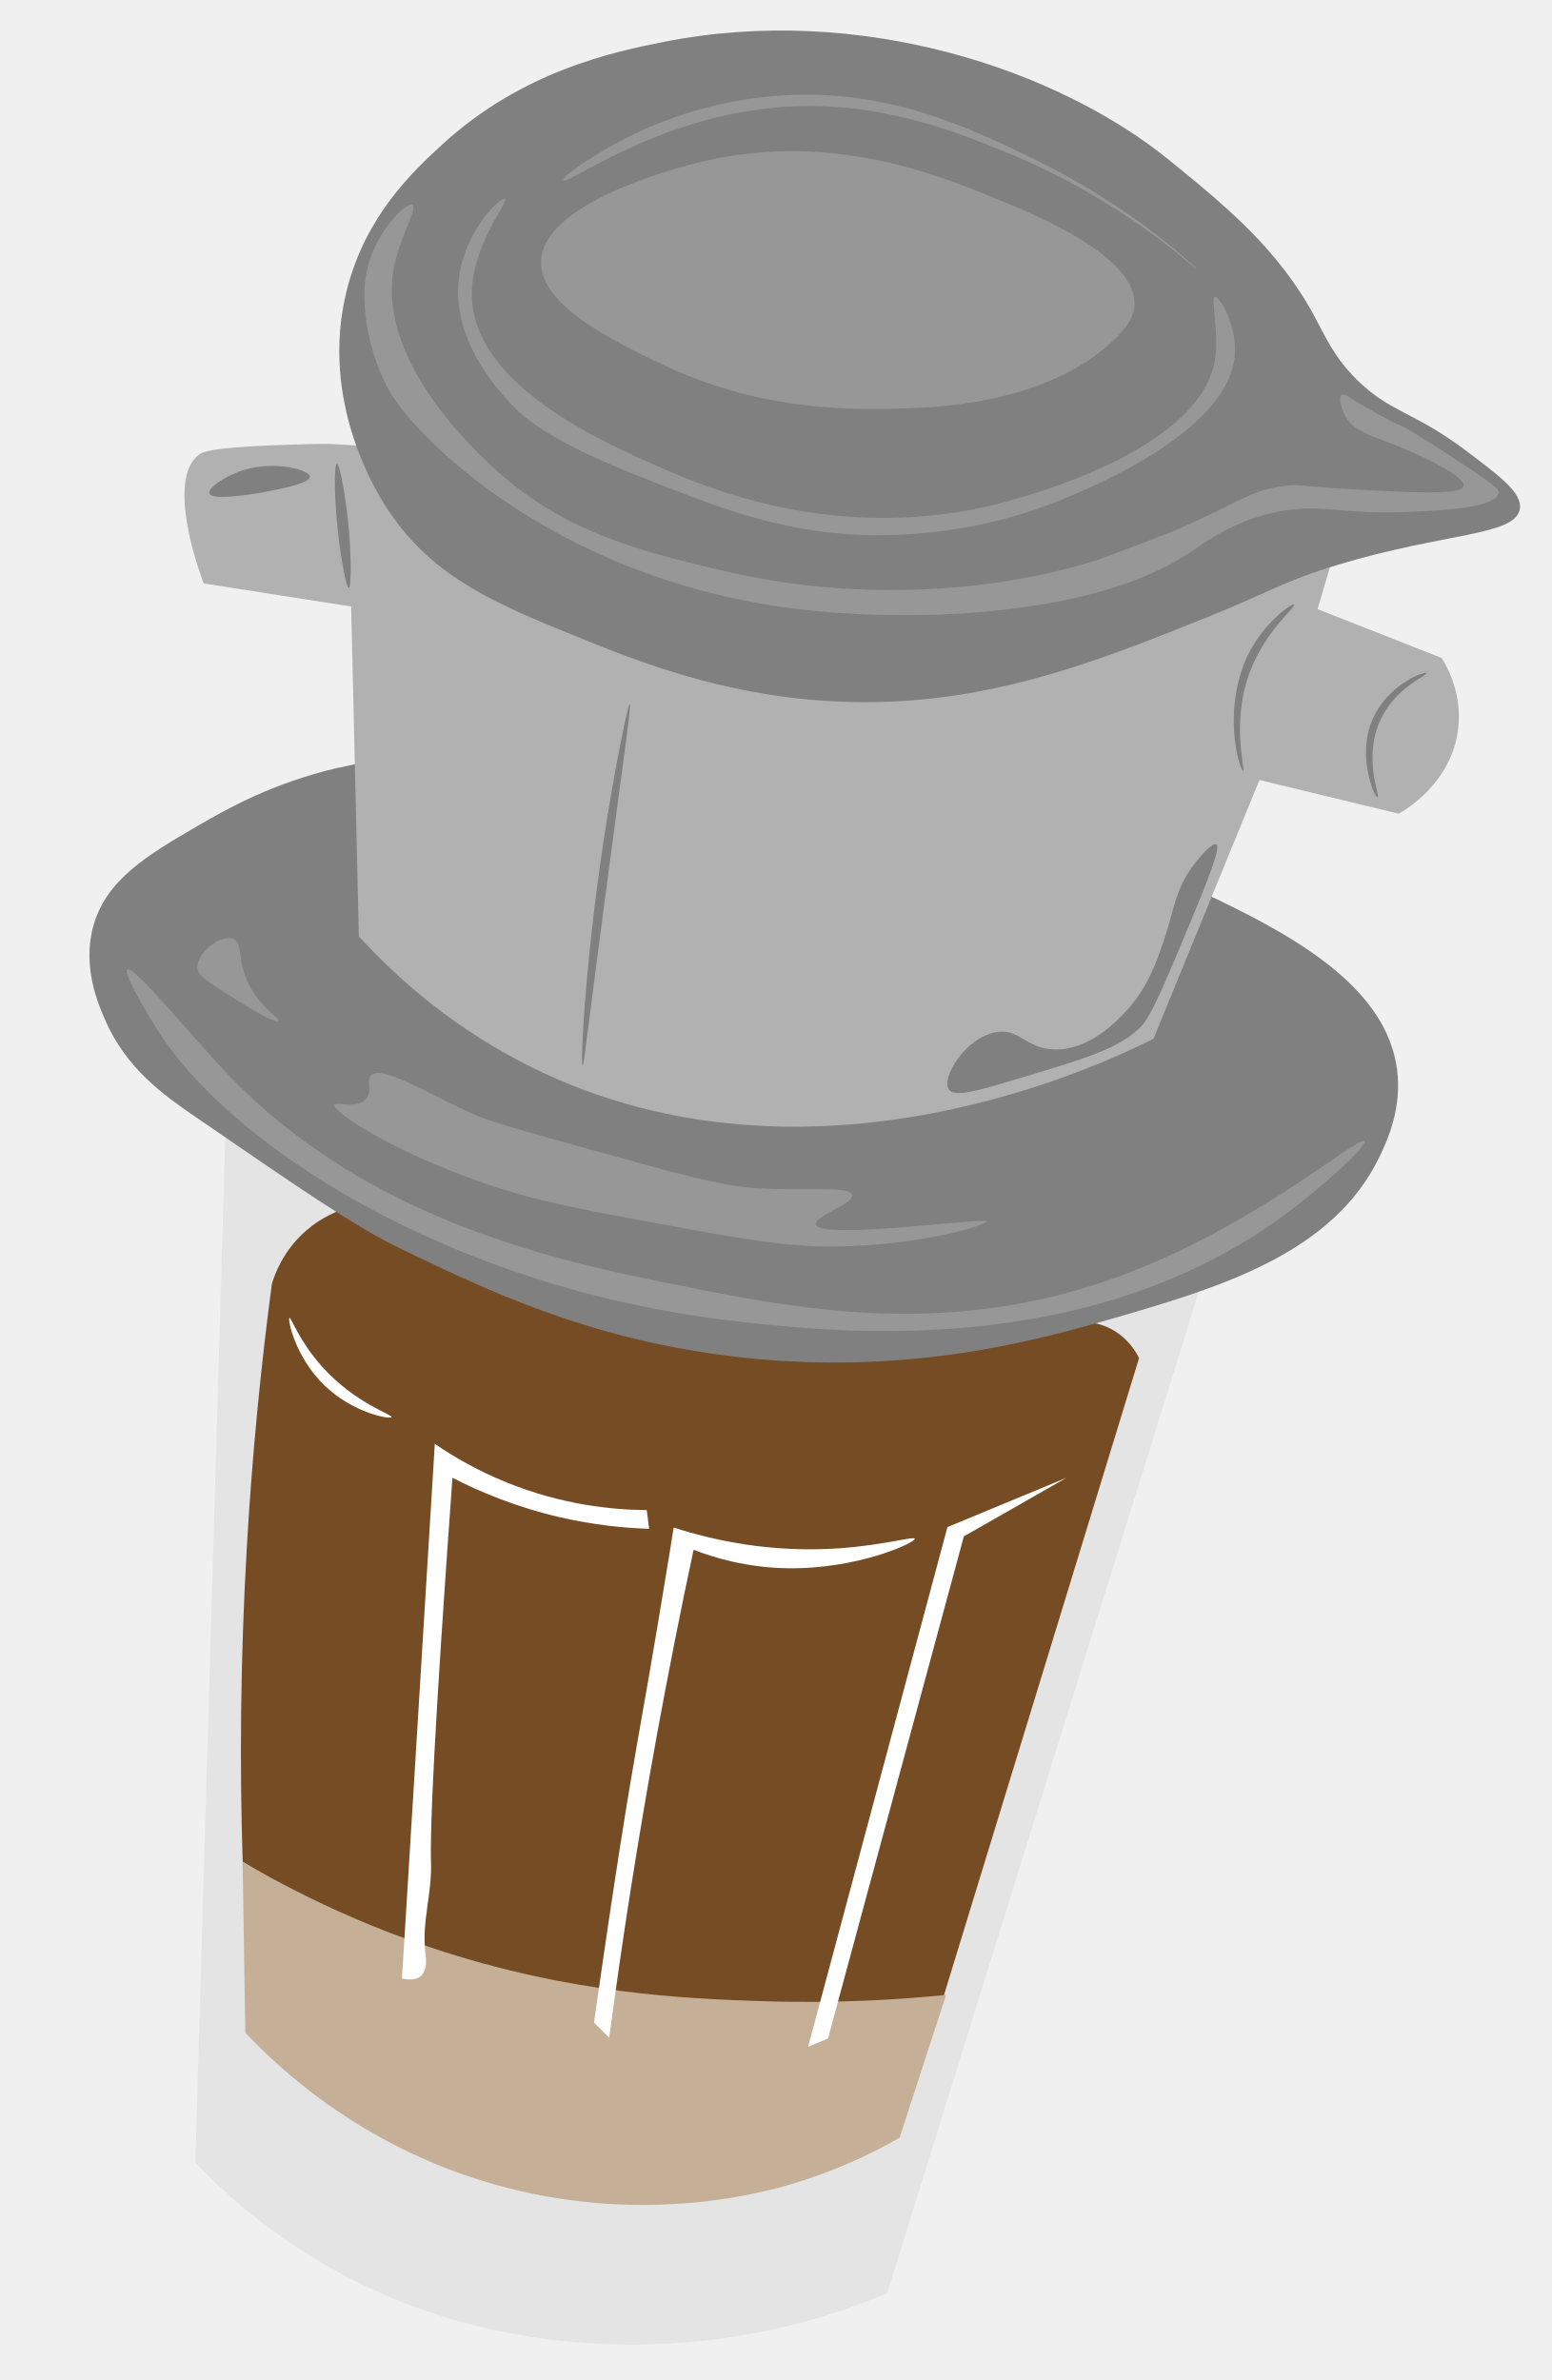
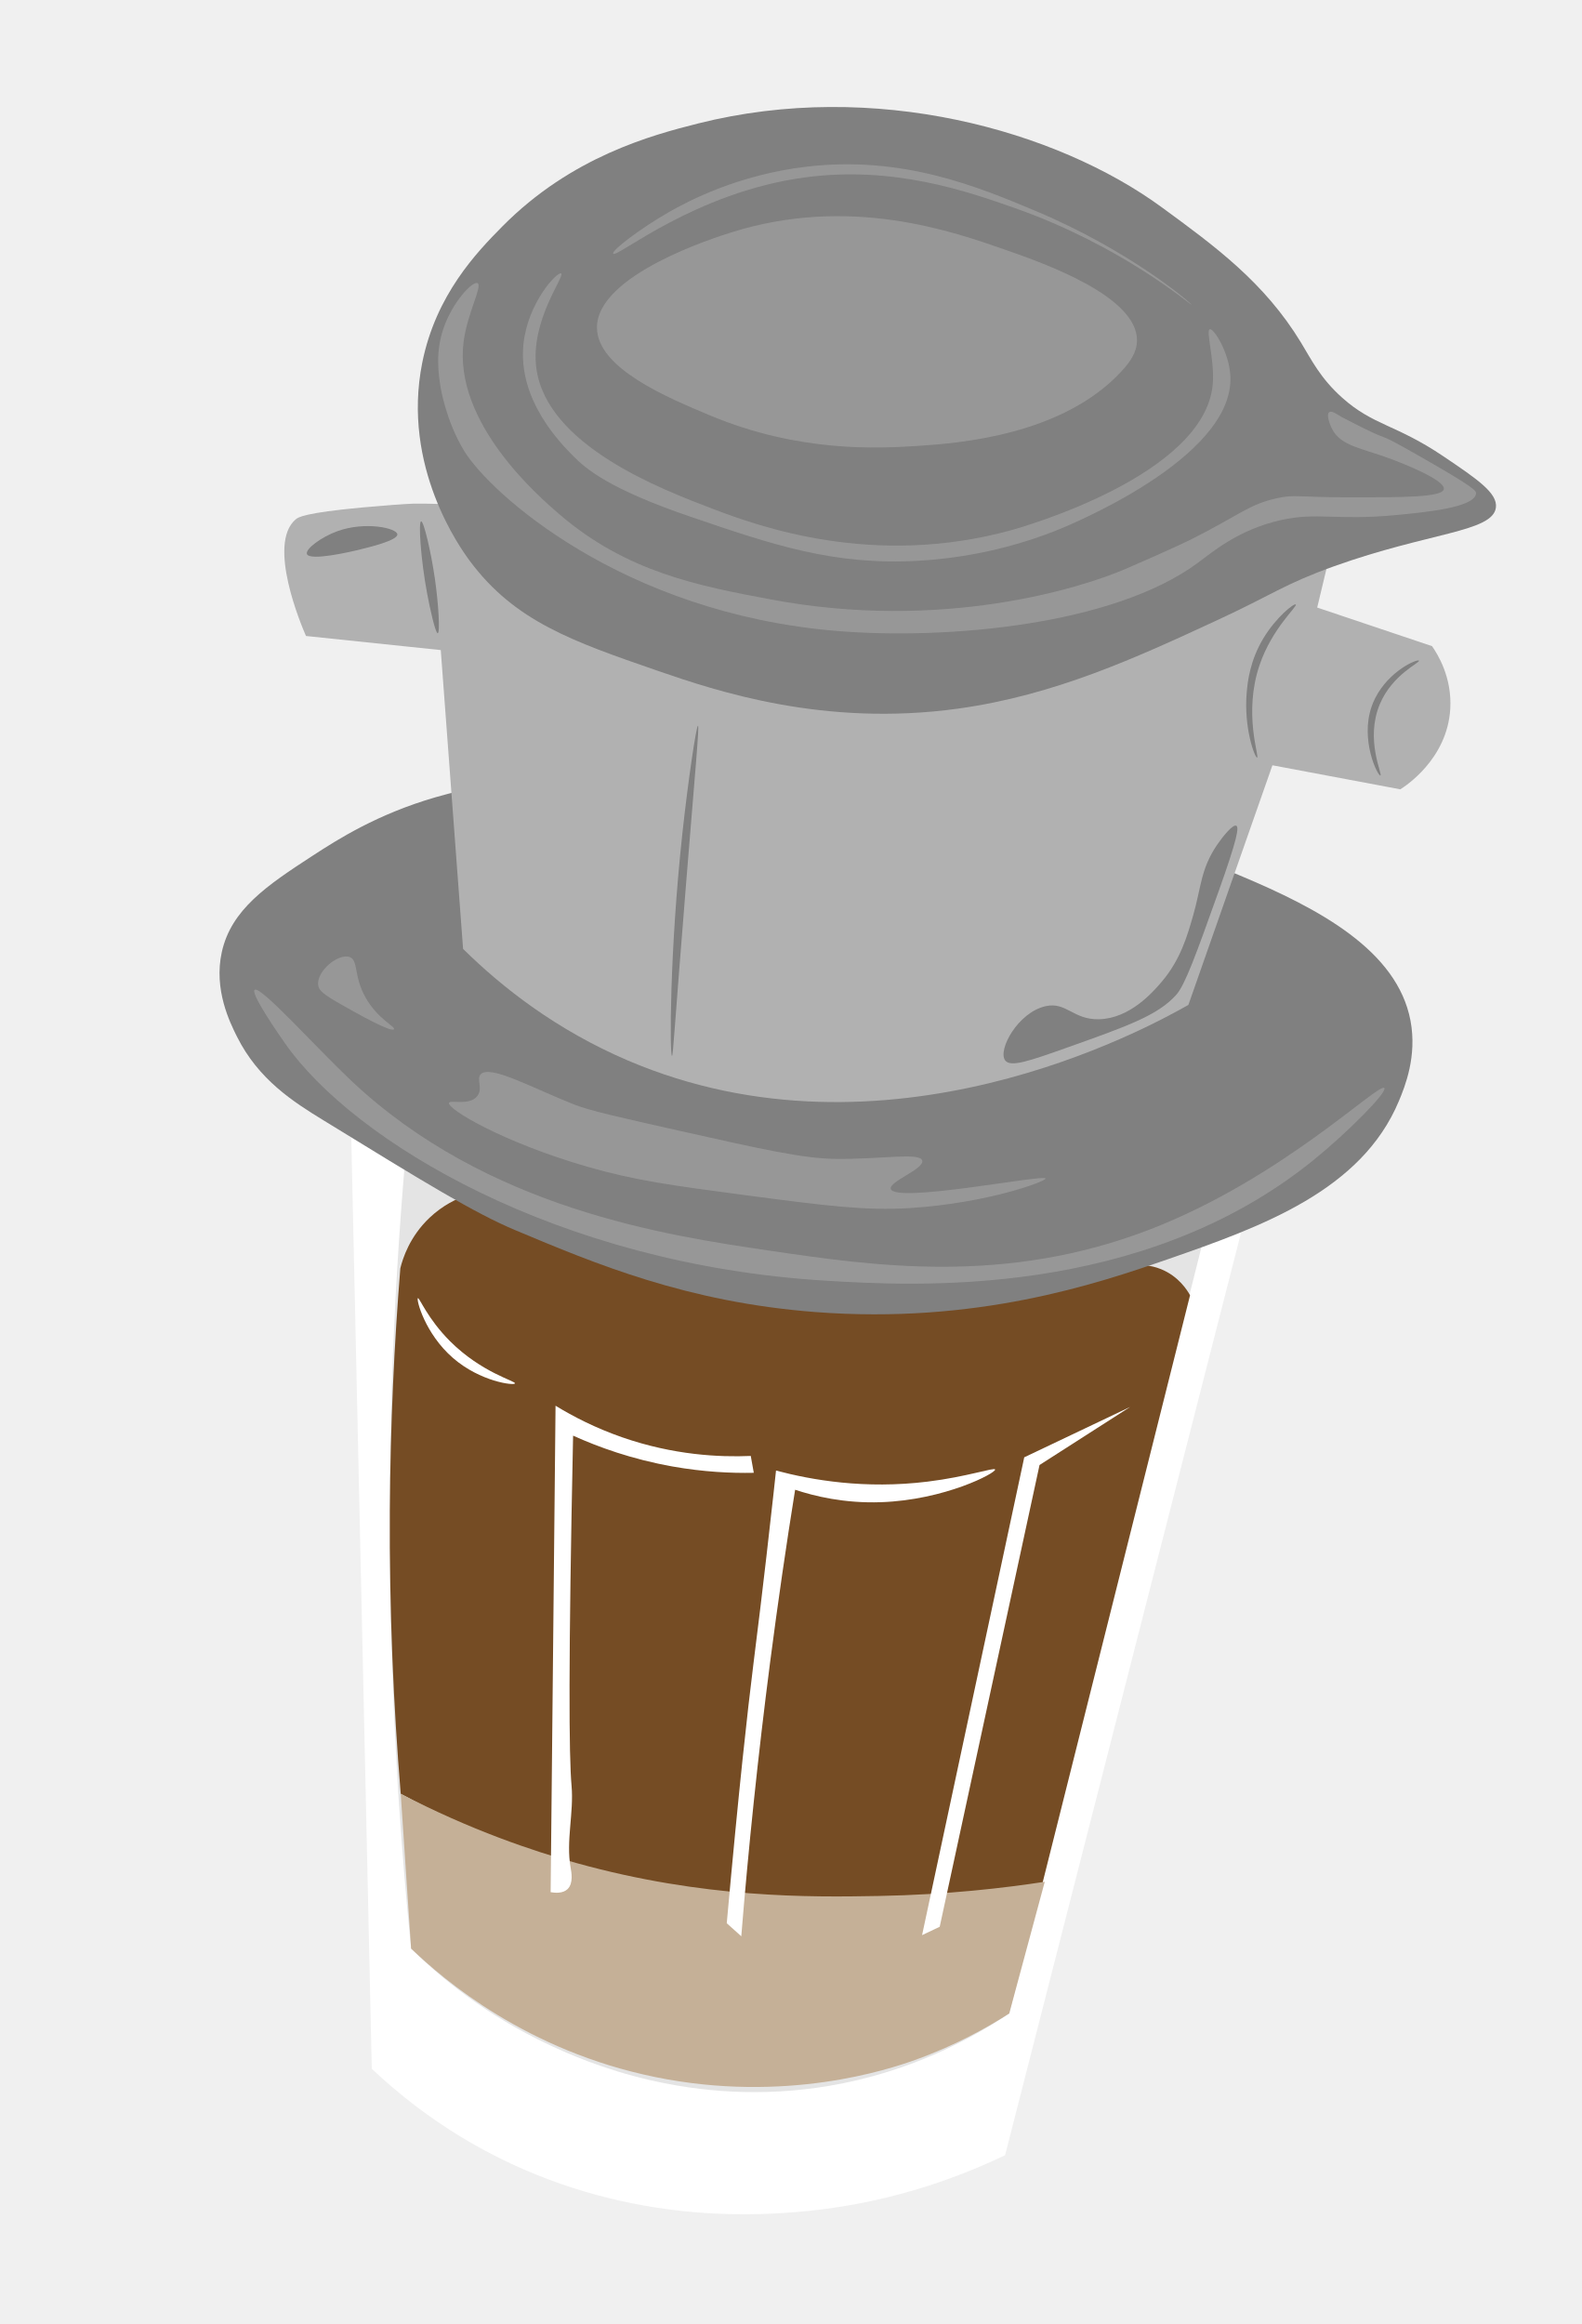
- <svg xmlns="http://www.w3.org/2000/svg" id="copy_K" viewBox="0 0 260 399">
+ <svg xmlns="http://www.w3.org/2000/svg" width="292" height="429" viewBox="0 0 292 429" fill="none">
+   <g clip-path="url(#clip0_290_47)">
+     <path d="M185.556 397.841C176.195 402.323 162.952 407.101 146.641 408.362C138.681 408.975 114.803 410.512 89.673 397.064C80.194 391.991 73.23 386.221 68.635 381.886C67.346 323.425 66.066 264.976 64.777 206.515C70.45 211.016 78.483 216.729 88.784 222.124C118.291 237.581 146.304 239.857 162.002 239.821C193.074 239.752 216.963 230.547 229.918 224.414C215.135 282.22 200.339 340.034 185.556 397.841Z" fill="white" />
+     <path d="M74.802 214.032C72.523 240.6 71.371 269.919 72.205 301.567C72.746 322.077 74.062 341.487 75.896 359.699C80.934 364.674 89.422 371.918 101.596 377.574C107.881 380.497 127.627 389.334 153.057 385.041C167.756 382.556 179.011 376.58 186.32 371.679L222.273 228.357C215.934 231.236 208.454 234.041 199.911 236.227C153.142 248.165 112.1 231.57 97.404 225.396C88.223 221.537 80.638 217.476 74.802 214.032Z" fill="#E4E4E4" />
+     <path d="M85.959 220.703C84.339 221.287 81.764 222.459 79.303 224.79C75.624 228.278 74.351 232.317 73.909 234.112C72.778 248.034 72.067 262.966 71.972 278.797C71.864 297.515 72.65 315.009 73.979 331.127C83.994 336.552 96.622 342.143 111.705 346.201C145.364 355.258 174.556 352.198 192.169 348.782C201.344 312.22 210.529 275.66 219.704 239.099C219.223 238.231 217.633 235.615 214.34 234.279C212.269 233.443 210.416 233.467 209.392 233.561C200.151 236.454 189.327 238.905 177.134 239.995C136.02 243.67 103.111 229.73 85.959 220.703Z" fill="#754C24" />
+     <path d="M73.979 331.127C74.618 340.648 75.257 350.178 75.896 359.699C82.035 365.581 97.277 378.575 120.958 383.415C145.041 388.334 164.077 382.002 168.906 380.268C176.411 377.577 182.275 374.275 186.32 371.679C188.506 363.579 190.693 355.469 192.879 347.369C185.552 348.489 174.981 349.754 162.185 349.989C149.398 350.225 130.006 350.443 106.478 343.927C98.337 341.674 86.94 337.838 73.979 331.127Z" fill="#C5B097" />
+     <path d="M77.15 239.634C77.424 239.482 78.916 243.407 83.072 247.567C88.922 253.418 95.251 254.932 95.076 255.372C94.902 255.801 88.684 255.061 83.631 250.68C78.425 246.165 76.808 239.827 77.15 239.634Z" fill="white" />
+     <path d="M138.604 268.761C132.869 269.01 124.376 268.627 114.853 265.315C109.928 263.6 105.829 261.489 102.562 259.49C102.544 261.356 102.526 263.223 102.506 265.1C101.781 337.092 101.662 349.261 101.658 349.29C102.536 349.438 103.916 349.537 104.77 348.731C105.907 347.653 105.486 345.541 105.345 344.773C104.459 339.804 105.962 334.667 105.519 329.641C105.032 324.225 104.919 307.172 105.803 265.012C110.439 267.11 116.639 269.373 124.175 270.709C129.859 271.716 134.957 271.96 139.163 271.874C138.98 270.836 138.787 269.798 138.604 268.761Z" fill="white" />
+     <path d="M143.265 271.458C143.161 272.454 142.987 274.005 142.782 275.905C140.989 292.227 139.455 304.261 139.085 307.229C138.007 315.843 136.4 330.191 134.172 355.018C135.066 355.825 135.961 356.622 136.854 357.429C138.174 341.089 139.934 324.156 142.198 306.67C143.606 295.85 145.138 285.291 146.793 275.001C150.302 276.167 155.813 277.533 162.627 277.299C174.458 276.894 183.905 271.888 183.712 271.264C183.575 270.82 178.587 272.602 171.262 273.5C159.657 274.928 149.881 273.216 143.265 271.458Z" fill="white" />
+     <path d="M189.091 269.013L188.867 270.072C179.553 313.646 170.594 355.544 170.23 357.219C171.316 356.699 172.4 356.19 173.486 355.67L191.916 270.434C197.486 266.866 203.058 263.289 208.628 259.722L189.091 269.013Z" fill="white" />
+     <path d="M80.464 147.152C69.643 150.281 62.302 154.975 57.671 157.992C49.314 163.428 42.676 167.881 40.944 175.774C39.426 182.688 42.448 188.744 43.739 191.336C47.714 199.32 54.202 203.424 59.685 206.786C78.25 218.19 87.536 223.903 95.138 227.088C109.92 233.294 126.837 240.387 150.542 242.2C180.204 244.463 202.306 237.06 215.617 232.443C233.003 226.417 251.347 219.772 258.249 203.262C259.392 200.538 261.636 194.963 260.403 188.418C257.946 175.41 243.451 167.709 228.925 161.62C166.028 135.265 104.702 140.14 80.464 147.152Z" fill="#808080" />
+     <path d="M76.199 92.978C74.777 93.025 70.671 93.328 67.005 93.665C56.188 94.672 55.063 95.459 54.555 95.901C49.305 100.464 55.594 115.341 56.487 117.401C64.778 118.271 73.081 119.132 81.372 120.001L85.493 175.165C92.813 182.381 102.792 190.144 115.854 195.737C163.652 216.193 211.601 189.926 219.397 185.5C224.567 170.759 229.739 156.009 234.909 141.269C242.779 142.744 250.647 144.229 258.517 145.705C259.338 145.197 267.178 140.191 267.742 130.875C268.097 125.016 265.387 120.712 264.373 119.272C257.31 116.903 250.239 114.523 243.176 112.154C244.029 108.569 244.891 104.996 245.745 101.411C152.432 96.087 84.3 92.719 76.199 92.978Z" fill="#B1B1B1" />
+     <path d="M128.82 22.807C120.398 24.93 105.495 28.891 92.716 41.82C88.002 46.592 80.471 54.412 77.953 66.96C74.109 86.137 85.014 101.24 86.782 103.608C95.073 114.714 105.706 118.388 121.245 123.766C132.416 127.63 152.135 134.209 176.808 130.817C194.758 128.349 209.869 121.356 224.644 114.517C235.01 109.726 237.063 107.831 246.304 104.524C263.847 98.248 275.572 98.221 276.168 93.7C276.517 91.012 272.699 88.427 266.43 84.203C257.658 78.292 253.573 78.589 247.786 73.414C243.752 69.808 242.138 66.451 240.172 63.215C233.433 52.133 224.345 45.479 214.488 38.269C195.086 24.066 161.43 14.574 128.82 22.807Z" fill="#808080" />
+     <path d="M239.217 111.58C238.902 111.312 235.603 113.925 233.264 117.789C230.726 121.978 230.333 125.943 230.169 127.768C229.581 134.392 231.679 139.921 232.084 139.848C232.571 139.767 229.487 131.701 232.546 122.737C234.867 115.93 239.604 111.908 239.217 111.58Z" fill="#808080" />
+     <path d="M261.963 121.953C261.693 121.591 256.466 123.763 253.887 128.865C253.575 129.487 253.354 130.031 253.21 130.465C251.081 136.643 254.363 143.273 254.846 143.151C255.317 143.037 251.981 136.571 254.733 129.998C257.05 124.474 262.234 122.316 261.963 121.953Z" fill="#808080" />
+     <path d="M77.747 96.234C78.233 96.163 79.572 101.905 80.27 106.705C80.965 111.454 81.267 116.823 80.813 116.889C80.39 116.948 79.354 112.251 78.85 109.53C77.667 103.195 77.221 96.309 77.747 96.234Z" fill="#808080" />
+     <path d="M56.662 102.269C56.329 101.362 59.301 99.126 62.328 98.039C67.445 96.205 73.253 97.472 73.358 98.629C73.457 99.755 68.117 101.041 65.856 101.582C65.061 101.77 57.171 103.636 56.662 102.269Z" fill="#808080" />
+     <path d="M128.859 133.965C128.551 133.93 127.052 143.979 125.987 153.757C123.59 175.852 123.627 194.885 124.058 194.907C124.279 194.919 124.468 190.136 126.674 162.951C128.369 142.008 129.138 133.995 128.859 133.965Z" fill="#808080" />
+     <path d="M185.575 195.749C184.142 193.854 187.918 186.843 193.092 185.724C196.847 184.915 198.134 188.234 202.845 188.15C208.651 188.043 212.948 183.007 214.457 181.246C217.938 177.173 219.213 172.7 220.282 168.955C221.779 163.726 221.666 160.395 224.695 155.954C225.709 154.464 227.598 152.101 228.238 152.426C228.765 152.695 228.463 154.773 224.959 164.581C220.858 176.061 218.802 181.806 217.139 183.656C213.752 187.429 208.18 189.409 197.035 193.37C190.068 195.845 186.566 197.065 185.575 195.749Z" fill="#808080" />
+     <path d="M47.01 182.717C48.045 181.856 58.297 193.307 64.793 199.444C89.924 223.188 123.195 228.087 142.082 230.867C161.285 233.694 185.632 237.278 212.377 226.921C236.798 217.459 254.635 199.686 255.568 200.852C256.167 201.596 248.828 208.999 242.528 214.117C210.722 239.928 168.4 237.374 152.393 236.406C102.86 233.412 65.214 210.61 52.645 192.629C51.674 191.245 46.194 183.397 47.01 182.717Z" fill="#979797" />
+     <path d="M81.927 60.464C80.347 64.943 80.94 68.94 81.337 71.493C81.337 71.493 82.309 77.677 85.695 83.241C90.346 90.888 114.74 113.232 154.636 116.485C174.709 118.124 205.522 115.451 221.132 103.903C223.792 101.934 228.641 97.767 236.423 96.017C243.285 94.476 246.509 96.146 257.78 95.074C263.128 94.566 272.155 93.704 272.496 91.146C272.577 90.592 272.236 90.017 262.354 84.37C251.838 78.357 259.153 82.965 247.712 76.991C247.205 76.725 245.889 75.695 245.376 76.096C244.841 76.513 245.437 78.257 245.935 79.209C247.628 82.445 251.464 82.678 257.236 84.89C258.509 85.378 266.866 88.581 266.558 90.285C266.276 91.81 259.122 91.813 249.16 91.802C239.279 91.793 239.154 91.26 236.008 91.915C230.602 93.03 228.979 95.018 219.727 99.657C219.727 99.657 216.688 101.176 207.836 105.005C199.547 108.582 173.91 116.594 142.345 110.66C129.046 108.164 115.708 105.653 103.206 94.876C99.47 91.656 83.637 78.001 85.598 63.017C86.292 57.752 89.125 52.778 88.168 52.275C87.266 51.801 83.612 55.676 81.927 60.464Z" fill="#979797" />
+     <path d="M103.587 50.47C104.426 50.885 97.831 59.144 99.022 67.996C100.951 82.281 122.116 90.324 131.634 93.948C140.042 97.149 161.214 104.859 186.638 97.887C188.796 97.291 222.374 87.754 223.891 70.958C224.284 66.579 222.56 60.983 223.348 60.774C224.074 60.576 226.924 65.032 227.147 69.409C227.933 84.751 196.444 97.37 194.699 98.046C184.855 101.893 175.954 103.138 169.655 103.507C153.93 104.428 142.59 100.55 127.388 95.353C112.513 90.275 108.188 86.585 105.775 84.133C103.406 81.728 95.621 73.819 96.628 63.607C97.394 55.887 102.87 50.114 103.587 50.47Z" fill="#979797" />
+     <path d="M134.999 42.902C132.076 43.822 110.097 50.728 110.211 60.526C110.298 68.006 123.19 73.383 131.106 76.694C147.598 83.583 162.142 82.793 169.702 82.294C177.088 81.809 196.199 80.328 207.068 68.516C208.64 66.805 209.885 65.045 209.908 62.866C209.986 54.672 192.679 48.594 186.045 46.267C175.709 42.635 156.883 36.024 134.999 42.902Z" fill="#979797" />
+     <path d="M123.41 39.2C127.004 37.135 136.24 32.26 148.885 30.771C166.691 28.666 180.617 34.506 191.152 38.925C208.859 46.354 220.055 56.103 219.964 56.241C219.872 56.389 207.28 45.398 187.193 38.35C178.577 35.332 164.963 30.547 148.598 32.75C128.14 35.501 113.779 47.776 113.211 46.815C112.87 46.24 118.184 42.211 123.41 39.2Z" fill="#979797" />
+     <path d="M64.56 176.674C62.5 175.9 58.361 179.281 58.75 181.894C58.895 182.845 59.606 183.514 63.267 185.581C65.807 187.021 72.299 190.681 72.733 189.986C73.034 189.514 69.749 188.128 67.513 184.176C65.228 180.146 66.217 177.299 64.56 176.674Z" fill="#979797" />
+     <path d="M88.695 198.365C90.309 196.366 98.552 200.977 106.078 203.918C108.936 205.041 114.486 206.28 125.583 208.77C140.664 212.15 148.2 213.84 154.139 213.923C162.732 214.038 169.843 212.665 170.261 214.242C170.673 215.787 164.093 218.096 164.451 219.462C165.163 222.212 192.85 216.711 193.022 217.544C193.129 218.065 182.39 222.085 167.979 223.005C159.85 223.523 152.459 222.582 138.002 220.676C124.221 218.858 117.155 217.904 108.457 215.379C92.563 210.779 82.508 204.652 82.885 203.585C83.106 202.97 86.69 204.177 88.121 202.323C89.19 200.943 87.955 199.288 88.695 198.365Z" fill="#979797" />
+   </g>
  <defs>
-     <style>.cls-1{fill:#fff;}.cls-2{fill:#e4e4e4;}.cls-3{fill:#979797;}.cls-4{fill:#b1b1b1;}.cls-5{fill:#c5b097;}.cls-6{fill:gray;}.cls-7{fill:#754c24;}</style>
+     <clipPath id="clip0_290_47">
+       <rect width="237" height="399" fill="white" transform="translate(57.2939) rotate(8.25587)" />
+     </clipPath>
  </defs>
-   <path class="cls-2" d="m148.69,384.48c-9.58,4-23.05,8.09-39.4,8.52-7.98.21-31.91.52-56.32-14.2-9.21-5.55-15.87-11.67-20.23-16.24,1.71-58.45,3.42-116.89,5.12-175.34,5.43,4.79,13.16,10.9,23.18,16.82,28.68,16.95,56.54,20.65,72.22,21.42,31.03,1.52,55.36-6.45,68.62-11.91-17.72,56.97-35.46,113.96-53.18,170.93Z" />
-   <path class="cls-2" d="m47.48,195.24c-3.64,26.42-6.29,55.64-7.07,87.29-.51,20.51-.19,39.96.71,58.25,4.78,5.23,12.88,12.9,24.75,19.17,6.13,3.24,25.4,13.08,51.01,10.09,14.81-1.73,26.35-7.12,33.9-11.64l43.24-141.29c-6.48,2.55-14.09,4.97-22.74,6.72-47.32,9.53-87.46-9.15-101.82-16.06-8.97-4.32-16.34-8.77-21.99-12.51h0Z" />
-   <path class="cls-7" d="m58.29,202.47c-1.65.5-4.28,1.54-6.86,3.74-3.85,3.3-5.33,7.26-5.86,9.03-1.84,13.85-3.32,28.72-4.22,44.53-1.07,18.69-1.18,36.2-.67,52.36,9.72,5.93,22.05,12.16,36.91,16.98,33.15,10.77,62.46,9.21,80.23,6.7,11.03-36.04,22.08-72.09,33.11-108.13-.44-.89-1.89-3.58-5.11-5.09-2.03-.94-3.88-1.01-4.9-.97-9.38,2.42-20.31,4.31-32.55,4.78-41.25,1.57-73.4-14.04-90.07-23.93h0Z" />
-   <path class="cls-5" d="m40.67,312.14c.15,9.54.3,19.09.45,28.63,5.83,6.19,20.39,19.95,43.79,25.99,23.8,6.15,43.14.8,48.05-.69,7.63-2.3,13.66-5.3,17.83-7.69,2.6-7.98,5.2-15.97,7.79-23.94-7.37.74-18,1.47-30.79,1.05-12.78-.42-32.16-1.19-55.32-8.91-8.01-2.67-19.2-7.08-31.8-14.45Z" />
-   <path class="cls-1" d="m48.52,220.93c.28-.14,1.57,3.86,5.51,8.23,5.54,6.14,11.79,7.98,11.59,8.41-.2.42-6.37-.64-11.19-5.27-4.97-4.77-6.26-11.19-5.91-11.36Z" />
-   <path class="cls-1" d="m108.4,253.16c-5.74-.04-14.2-.86-23.54-4.66-4.83-1.96-8.82-4.28-11.98-6.45-.11,1.86-.23,3.73-.34,5.6-4.41,71.86-5.15,84.01-5.16,84.04h0c.87.19,2.24.36,3.14-.4,1.19-1.02.88-3.15.78-3.92-.63-5.01,1.13-10.06.95-15.1-.21-5.43.55-22.47,3.59-64.53,4.52,2.33,10.6,4.91,18.06,6.63,5.63,1.3,10.7,1.8,14.91,1.93-.13-1.05-.27-2.09-.4-3.14h0Z" />
-   <path class="cls-1" d="m112.92,256.09c-.15.99-.41,2.53-.71,4.42-2.63,16.21-4.77,28.15-5.29,31.09-1.52,8.55-3.86,22.79-7.35,47.48.85.85,1.7,1.69,2.55,2.54,2.15-16.25,4.78-33.07,7.93-50.42,1.96-10.73,4.03-21.2,6.21-31.39,3.44,1.34,8.88,2.99,15.7,3.1,11.84.2,21.53-4.31,21.37-4.95-.11-.45-5.19,1.07-12.55,1.6-11.66.83-21.34-1.38-27.86-3.47Z" />
-   <path class="cls-1" d="m158.81,256l-.28,1.05c-11.53,43.04-22.62,84.42-23.07,86.08,1.11-.46,2.22-.92,3.33-1.38l22.77-84.18c5.75-3.28,11.49-6.56,17.24-9.84l-19.99,8.28h0Z" />
-   <path class="cls-6" d="m56.56,128.74c-10.97,2.57-18.54,6.88-23.32,9.66-8.62,5-15.48,9.11-17.61,16.9-1.87,6.83.84,13.03,1.99,15.69,3.56,8.18,9.83,12.61,15.14,16.25,17.96,12.34,26.94,18.52,34.37,22.09,14.44,6.96,30.98,14.9,54.56,17.93,29.51,3.78,51.96-2.48,65.49-6.41,17.67-5.13,36.33-10.83,44.07-26.96,1.28-2.66,3.81-8.12,2.91-14.71-1.79-13.12-15.87-21.55-30.07-28.37-61.47-29.54-122.96-27.81-147.53-22.05Z" />
-   <path class="cls-4" d="m55.08,74.42c-1.42-.03-5.54.07-9.22.22-10.85.45-12.02,1.18-12.55,1.6-5.48,4.29.04,19.47.83,21.57,8.24,1.29,16.48,2.58,24.72,3.87l1.29,55.3c6.94,7.58,16.51,15.84,29.27,22.1,46.69,22.88,95.92-.9,103.93-4.93,5.92-14.46,11.84-28.92,17.76-43.38,7.78,1.88,15.57,3.76,23.35,5.64.85-.46,8.93-5.06,9.97-14.34.65-5.83-1.83-10.27-2.77-11.76-6.93-2.73-13.87-5.47-20.81-8.19,1.04-3.54,2.08-7.06,3.12-10.6-92.92-10.09-160.79-16.94-168.89-17.1Z" />
-   <path class="cls-6" d="m111.22,7.03c-8.52,1.69-23.61,4.88-37.03,17.14-4.95,4.53-12.87,11.95-16.03,24.35-4.82,18.95,5.3,34.6,6.94,37.05,7.71,11.52,18.14,15.73,33.39,21.89,10.96,4.43,30.32,12.01,55.13,9.89,18.05-1.55,33.5-7.76,48.61-13.83,10.6-4.25,12.74-6.04,22.14-8.87,17.84-5.37,29.55-4.8,30.38-9.28.49-2.67-3.19-5.44-9.24-9.98-8.46-6.35-12.55-6.27-18.07-11.73-3.84-3.81-5.28-7.24-7.08-10.58-6.16-11.41-14.9-18.52-24.37-26.23C177.33,11.68,144.21.48,111.22,7.03Z" />
-   <path class="cls-6" d="m216.93,101.34c-.3-.28-3.73,2.16-6.26,5.9-2.75,4.05-3.34,7.99-3.6,9.81-.93,6.59.89,12.21,1.29,12.16.49-.06-2.18-8.27,1.34-17.06,2.67-6.68,7.6-10.45,7.23-10.8Z" />
-   <path class="cls-6" d="m239.11,112.86c-.25-.38-5.58,1.53-8.42,6.49-.34.6-.59,1.14-.76,1.56-2.44,6.06.5,12.85.98,12.75.48-.09-2.52-6.72.56-13.14,2.6-5.4,7.88-7.29,7.63-7.66Z" />
-   <path class="cls-6" d="m56.46,77.75c.49-.05,1.53,5.76,1.98,10.59.45,4.78.48,10.16.02,10.2-.43.04-1.22-4.71-1.58-7.45-.86-6.39-.95-13.29-.42-13.34Z" />
-   <path class="cls-6" d="m35.09,82.7c-.29-.92,2.8-3,5.88-3.93,5.2-1.57,10.94,0,10.98,1.15.04,1.13-5.36,2.14-7.64,2.57-.8.15-8.78,1.61-9.22.22Z" />
-   <path class="cls-6" d="m105.57,118.04c-.31-.05-2.32,9.91-3.88,19.62-3.53,21.94-4.46,40.95-4.03,41,.22.02.65-4.74,4.25-31.78,2.76-20.83,3.94-28.79,3.67-28.84Z" />
-   <path class="cls-6" d="m159.05,182.65c-1.33-1.97,2.8-8.77,8.02-9.63,3.79-.62,4.91,2.76,9.62,2.92,5.8.19,10.35-4.62,11.95-6.3,3.68-3.89,5.19-8.29,6.45-11.98,1.76-5.15,1.82-8.48,5.07-12.76,1.09-1.44,3.1-3.7,3.72-3.34.51.3.1,2.36-3.9,11.97-4.68,11.26-7.03,16.89-8.79,18.65-3.58,3.59-9.24,5.29-20.57,8.67-7.09,2.12-10.64,3.15-11.57,1.79Z" />
-   <path class="cls-3" d="m21.33,162.54c1.08-.81,10.73,11.15,16.9,17.61,23.88,25,56.86,31.59,75.58,35.34,19.03,3.81,43.17,8.63,70.41-.34,24.87-8.2,43.6-25.04,44.47-23.82.56.77-7.15,7.79-13.7,12.58-33.09,24.15-75.22,19.43-91.16,17.65-49.32-5.52-85.74-30.22-97.38-48.82-.9-1.43-5.97-9.55-5.12-10.19Z" />
-   <path class="cls-3" d="m62.46,42.24c-1.81,4.39-1.42,8.41-1.15,10.98,0,0,.65,6.23,3.75,11.96,4.25,7.87,27.47,31.44,67.15,36.73,19.96,2.66,50.87,1.57,67.05-9.16,2.76-1.83,7.81-5.74,15.67-7.09,6.93-1.19,10.07.65,21.38.15,5.37-.23,14.43-.63,14.9-3.17.11-.55-.2-1.14-9.78-7.29-10.19-6.54-3.13-1.57-14.25-8.12-.49-.29-1.75-1.39-2.29-1.01-.56.39-.05,2.16.4,3.14,1.52,3.32,5.34,3.75,11,6.25,1.25.55,9.43,4.18,9.03,5.86-.36,1.51-7.5,1.15-17.45.63-9.87-.51-9.96-1.05-13.14-.56-5.46.84-7.18,2.74-16.66,6.9,0,0-3.11,1.36-12.15,4.73-8.46,3.15-34.47,9.84-65.69,2.3-13.15-3.17-26.35-6.36-38.28-17.77-3.57-3.41-18.68-17.85-15.95-32.72.96-5.22,4.05-10.05,3.12-10.6-.88-.52-4.72,3.16-6.65,7.86Z" />
-   <path class="cls-3" d="m84.6,33.37c.82.46-6.19,8.37-5.45,17.27,1.2,14.36,21.92,23.48,31.24,27.59,8.23,3.63,28.98,12.41,54.73,6.75,2.19-.49,36.21-8.29,38.58-24.99.62-4.35-.82-10.03-.02-10.2.74-.16,3.35,4.43,3.35,8.82,0,15.36-32.09,26.35-33.87,26.94-10.03,3.34-18.98,4.12-25.29,4.17-15.75.12-26.88-4.34-41.79-10.31-14.6-5.83-18.73-9.74-21.01-12.31-2.24-2.52-9.61-10.82-8.08-20.97,1.16-7.67,6.92-13.16,7.62-12.76Z" />
-   <path class="cls-3" d="m116.36,27.42c-2.97.77-25.27,6.54-25.66,16.33-.3,7.47,12.3,13.5,20.04,17.22,16.12,7.72,30.68,7.68,38.26,7.57,7.4-.11,26.56-.61,38.02-11.85,1.66-1.63,2.99-3.32,3.13-5.5.5-8.18-16.48-15.14-22.98-17.8-10.14-4.16-28.6-11.72-50.81-5.97Z" />
-   <path class="cls-3" d="m104.98,23.13c3.69-1.88,13.17-6.27,25.87-7.11,17.89-1.19,31.5,5.35,41.79,10.31,17.3,8.33,27.99,18.64,27.89,18.77-.1.14-12.11-11.48-31.81-19.54-8.45-3.46-21.8-8.93-38.26-7.57-20.57,1.7-35.54,13.22-36.06,12.23-.31-.59,5.2-4.34,10.58-7.08Z" />
-   <path class="cls-3" d="m39.17,157.41c-2.02-.88-6.32,2.29-6.07,4.92.1.96.77,1.66,4.32,3.91,2.46,1.57,8.76,5.56,9.23,4.88.32-.46-2.89-2.01-4.92-6.07-2.08-4.14-.94-6.93-2.57-7.64Z" />
-   <path class="cls-3" d="m62.16,180.3c1.71-1.91,9.71,3.11,17.08,6.44,2.8,1.27,8.28,2.79,19.23,5.84,14.89,4.15,22.33,6.22,28.25,6.61,8.58.55,15.75-.45,16.08,1.14.33,1.56-6.36,3.53-6.07,4.92.57,2.78,28.5-1.29,28.63-.45.08.53-10.85,3.99-25.29,4.17-8.14.1-15.48-1.22-29.82-3.86-13.67-2.52-20.68-3.84-29.24-6.8-15.64-5.41-25.37-12.04-24.93-13.09.25-.6,3.77.79,5.29-.99,1.14-1.32-.01-3.04.78-3.92Z" />
</svg>
